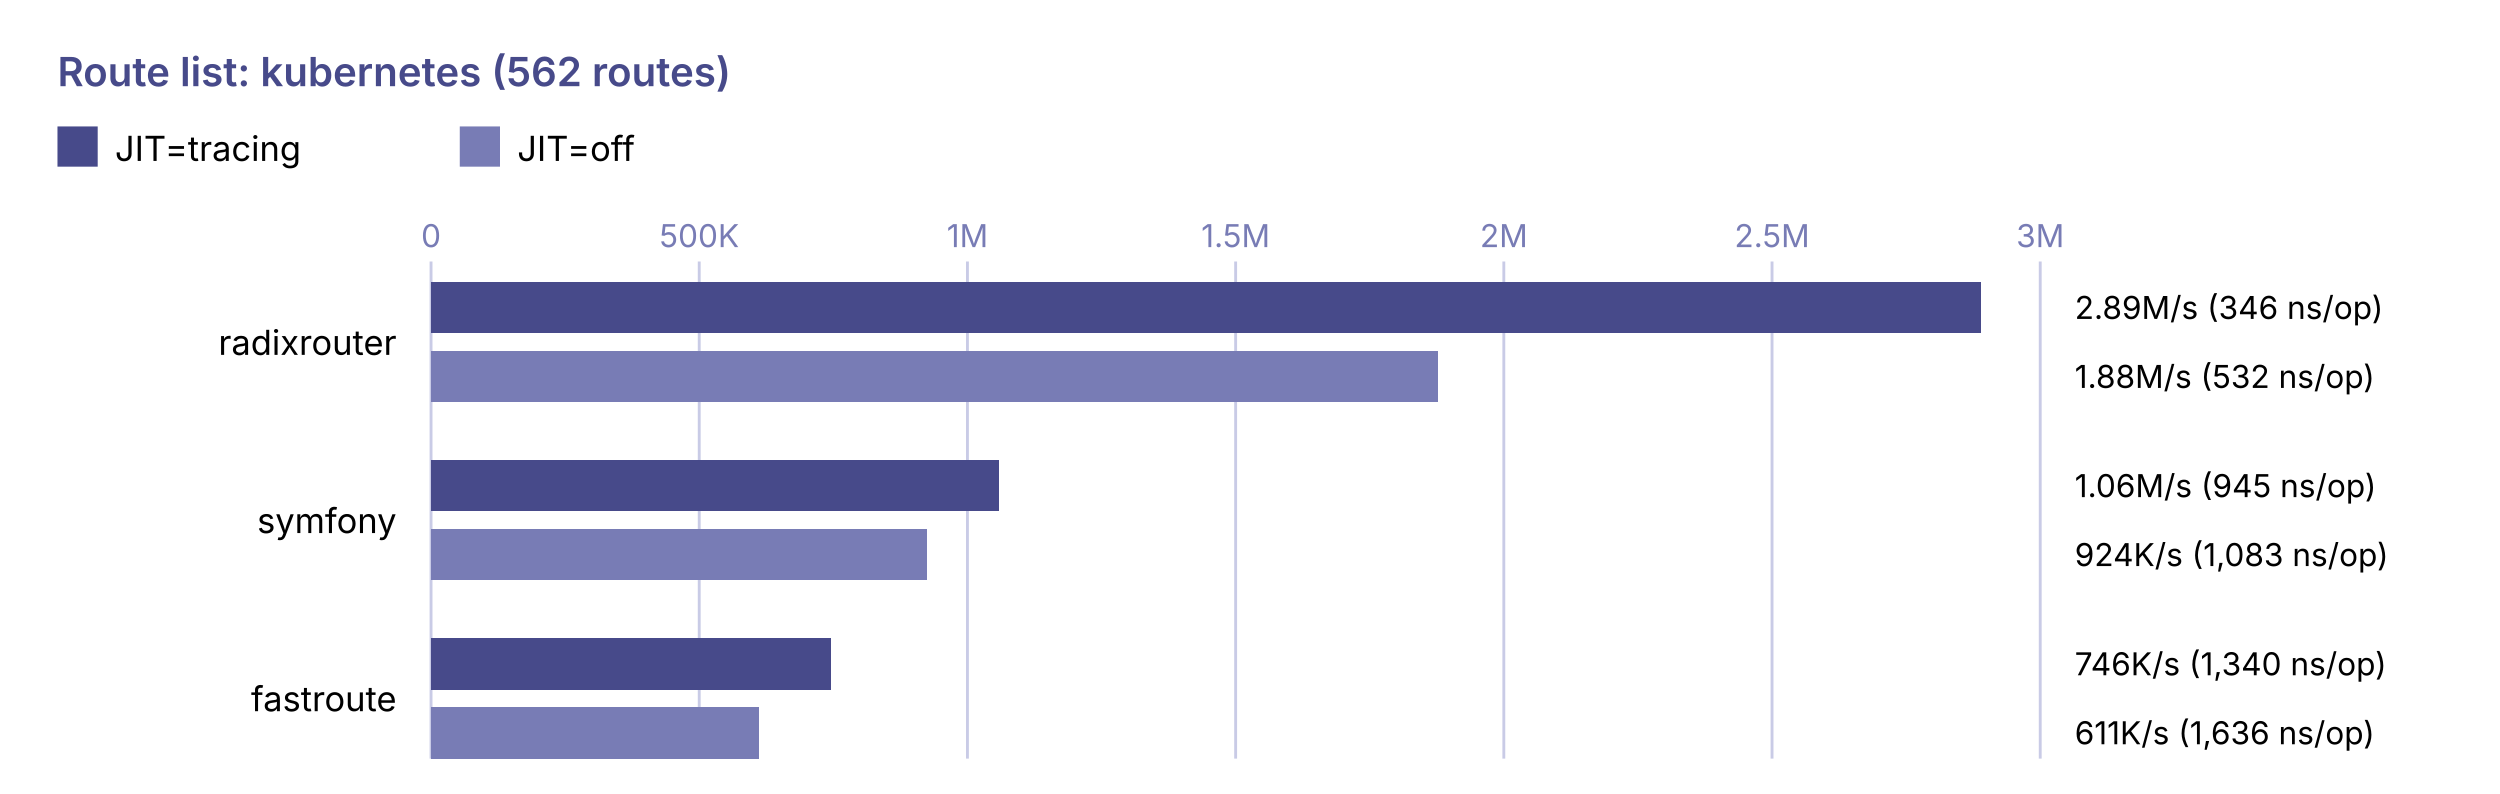
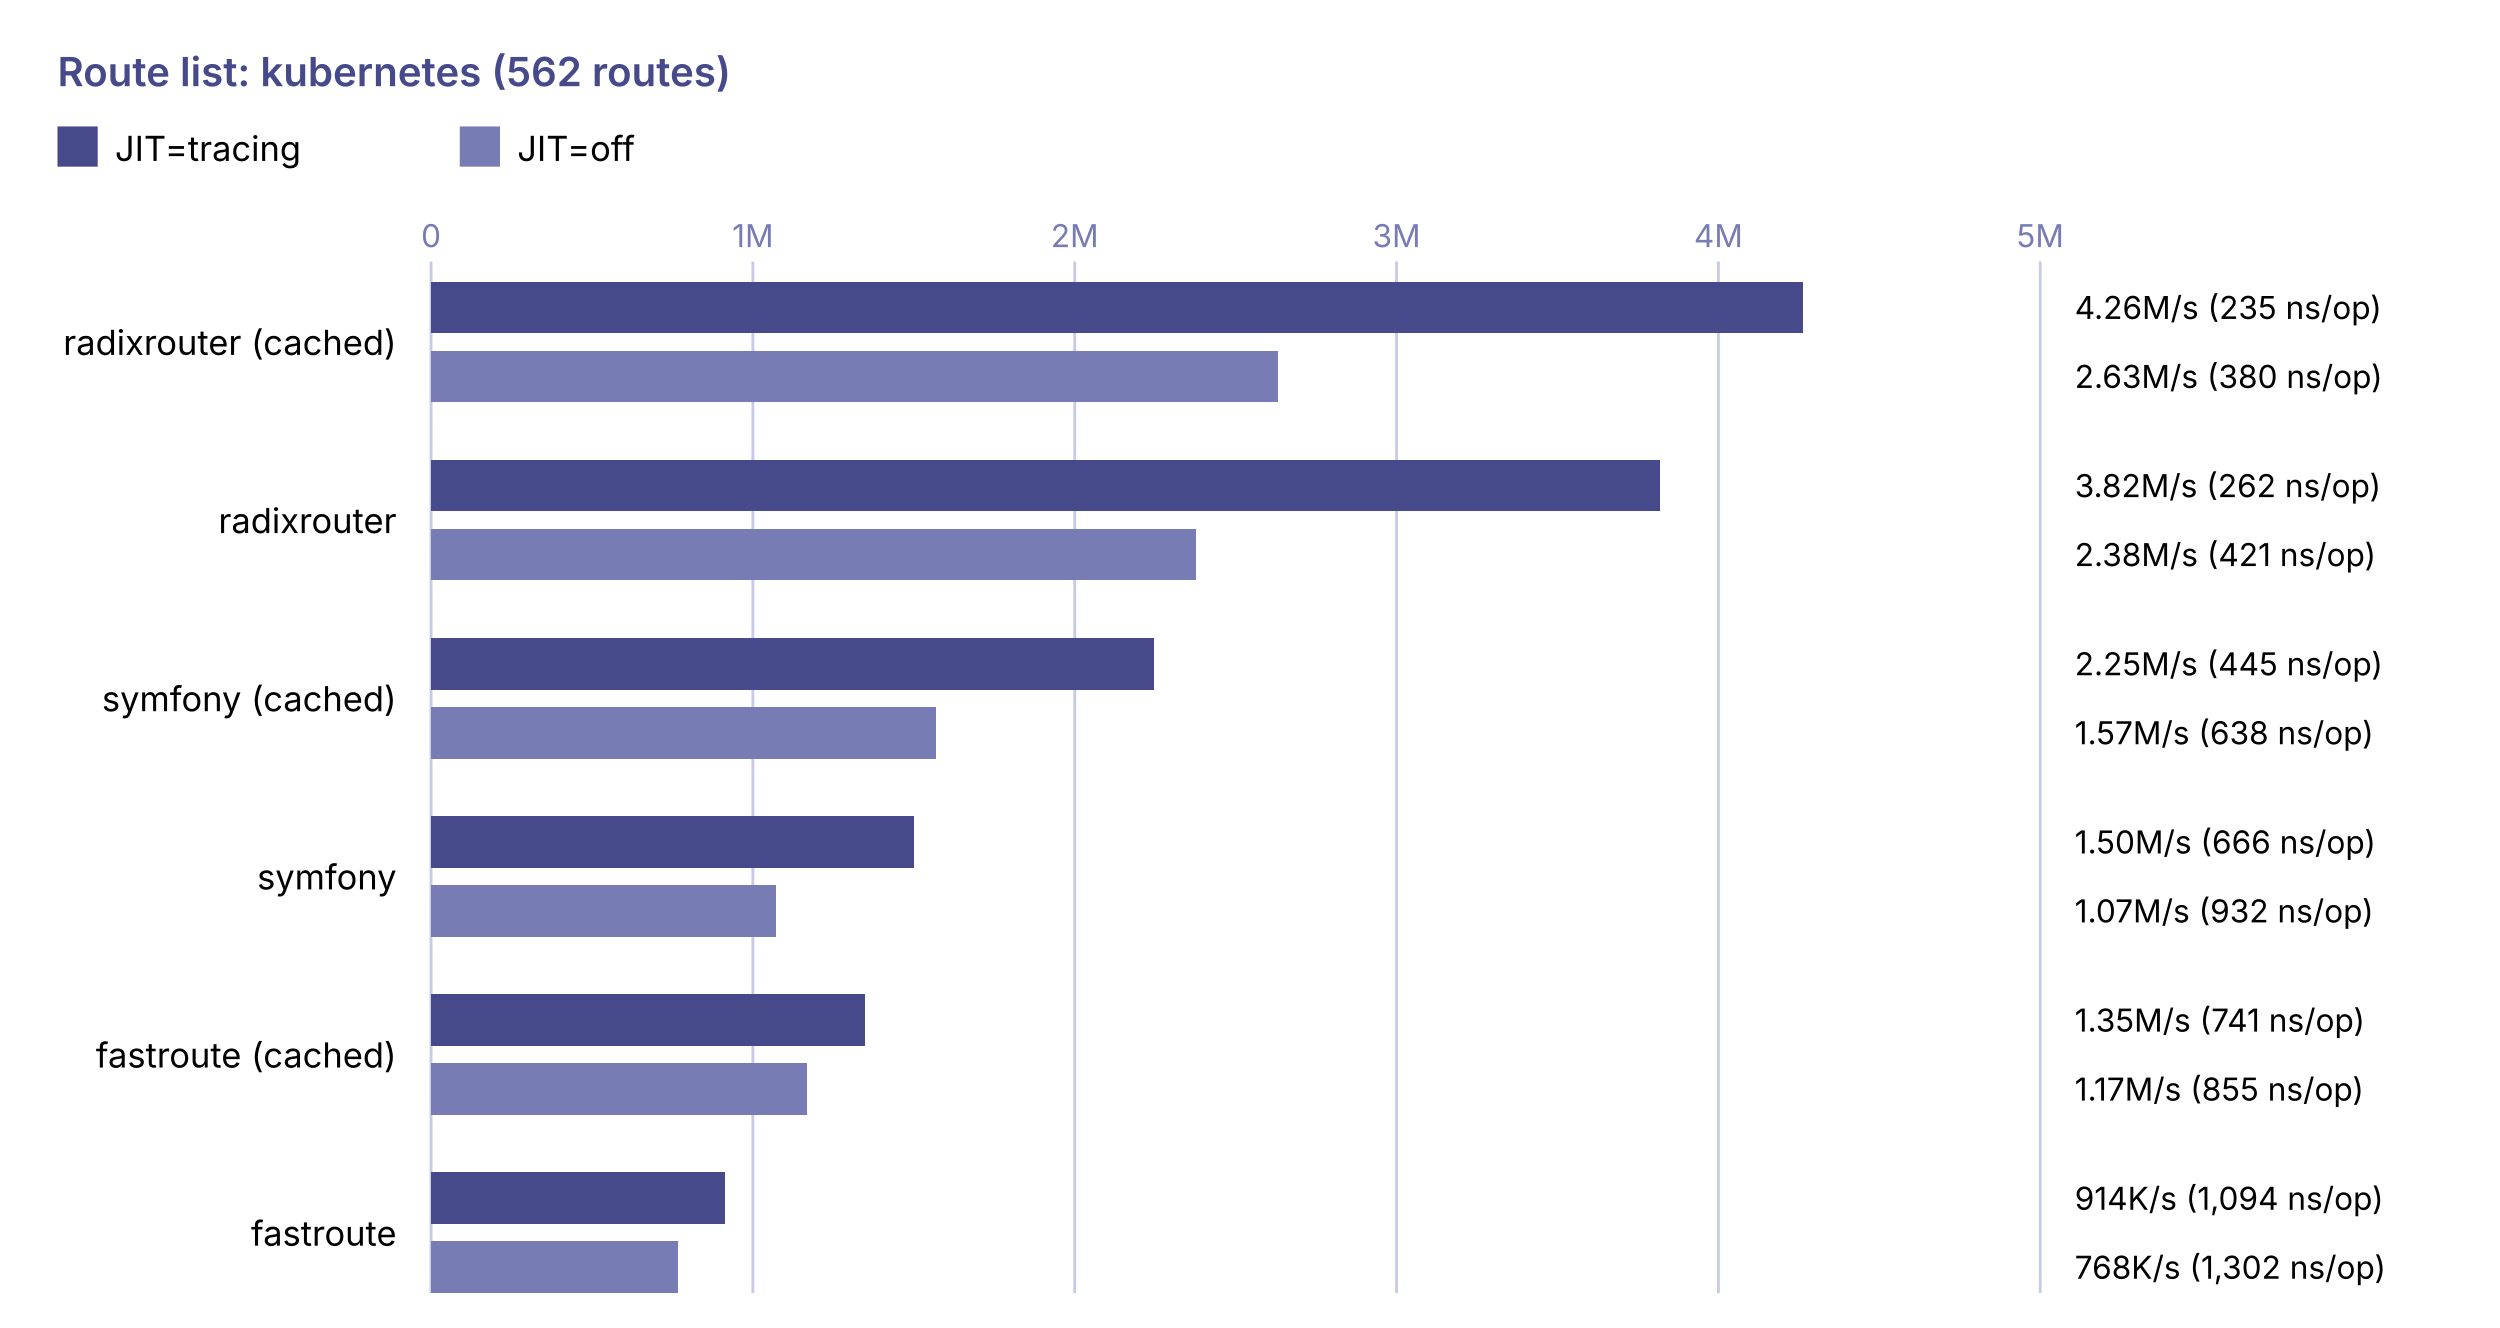
- <svg xmlns="http://www.w3.org/2000/svg" viewBox="0 0 870 276" font-family="system-ui, -apple-system, 'Segoe UI', sans-serif">
+ <svg xmlns="http://www.w3.org/2000/svg" viewBox="0 0 870 462" font-family="system-ui, -apple-system, 'Segoe UI', sans-serif">
  <style>.fg{fill:#000000}.accent{fill:#474A8A}.bar{shape-rendering:crispEdges}.div{stroke:#C9CBE6;stroke-width:1}.tick{fill:#787CB5}@media(prefers-color-scheme:dark){.fg{fill:#E6E6E6}.accent{fill:#B0B3D6}.tick{fill:#B0B3D6}}</style>
  <text class="accent" x="20" y="30" font-size="14" font-weight="600">Route list: kubernetes (562 routes)</text>
  <rect x="20" y="44" width="14" height="14" fill="#474A8A" />
  <text class="fg" x="40" y="56" font-size="12">JIT=tracing</text>
  <rect x="160" y="44" width="14" height="14" fill="#787CB5" />
  <text class="fg" x="180" y="56" font-size="12">JIT=off</text>
  <text class="tick" x="150.00" y="86.0" text-anchor="middle" font-size="11">0</text>
-   <line class="div" x1="243.33" y1="91.0" x2="243.33" y2="264.0" />
-   <text class="tick" x="243.33" y="86.0" text-anchor="middle" font-size="11">500K</text>
-   <line class="div" x1="336.67" y1="91.0" x2="336.67" y2="264.0" />
-   <text class="tick" x="336.67" y="86.0" text-anchor="middle" font-size="11">1M</text>
-   <line class="div" x1="430.00" y1="91.0" x2="430.00" y2="264.0" />
-   <text class="tick" x="430.00" y="86.0" text-anchor="middle" font-size="11">1.5M</text>
-   <line class="div" x1="523.33" y1="91.0" x2="523.33" y2="264.0" />
-   <text class="tick" x="523.33" y="86.0" text-anchor="middle" font-size="11">2M</text>
-   <line class="div" x1="616.67" y1="91.0" x2="616.67" y2="264.0" />
-   <text class="tick" x="616.67" y="86.0" text-anchor="middle" font-size="11">2.5M</text>
-   <line class="div" x1="710.00" y1="91.0" x2="710.00" y2="264.0" />
-   <text class="tick" x="710.00" y="86.0" text-anchor="middle" font-size="11">3M</text>
-   <line class="div" x1="150" y1="91.0" x2="150" y2="264.0" />
-   <text class="fg" x="138" y="123.5" text-anchor="end" font-size="12">radixrouter</text>
-   <rect class="bar" x="150" y="98.0" width="539.44" height="18" fill="#474A8A" />
-   <text class="fg" x="722" y="111.0" font-size="11">2.89M/s  (346 ns/op)</text>
-   <rect class="bar" x="150" y="122.0" width="350.55" height="18" fill="#787CB5" />
-   <text class="fg" x="722" y="135.0" font-size="11">1.88M/s  (532 ns/op)</text>
-   <text class="fg" x="138" y="185.5" text-anchor="end" font-size="12">symfony</text>
-   <rect class="bar" x="150" y="160.0" width="197.51" height="18" fill="#474A8A" />
-   <text class="fg" x="722" y="173.0" font-size="11">1.06M/s  (945 ns/op)</text>
-   <rect class="bar" x="150" y="184.0" width="172.43" height="18" fill="#787CB5" />
-   <text class="fg" x="722" y="197.0" font-size="11">924K/s  (1,083 ns/op)</text>
-   <text class="fg" x="138" y="247.5" text-anchor="end" font-size="12">fastroute</text>
-   <rect class="bar" x="150" y="222.0" width="139.32" height="18" fill="#474A8A" />
-   <text class="fg" x="722" y="235.0" font-size="11">746K/s  (1,340 ns/op)</text>
-   <rect class="bar" x="150" y="246.0" width="114.07" height="18" fill="#787CB5" />
-   <text class="fg" x="722" y="259.0" font-size="11">611K/s  (1,636 ns/op)</text>
+   <line class="div" x1="262.00" y1="91.0" x2="262.00" y2="450.0" />
+   <text class="tick" x="262.00" y="86.0" text-anchor="middle" font-size="11">1M</text>
+   <line class="div" x1="374.00" y1="91.0" x2="374.00" y2="450.0" />
+   <text class="tick" x="374.00" y="86.0" text-anchor="middle" font-size="11">2M</text>
+   <line class="div" x1="486.00" y1="91.0" x2="486.00" y2="450.0" />
+   <text class="tick" x="486.00" y="86.0" text-anchor="middle" font-size="11">3M</text>
+   <line class="div" x1="598.00" y1="91.0" x2="598.00" y2="450.0" />
+   <text class="tick" x="598.00" y="86.0" text-anchor="middle" font-size="11">4M</text>
+   <line class="div" x1="710.00" y1="91.0" x2="710.00" y2="450.0" />
+   <text class="tick" x="710.00" y="86.0" text-anchor="middle" font-size="11">5M</text>
+   <line class="div" x1="150" y1="91.0" x2="150" y2="450.0" />
+   <text class="fg" x="138" y="123.5" text-anchor="end" font-size="12">radixrouter (cached)</text>
+   <rect class="bar" x="150" y="98.0" width="477.30" height="18" fill="#474A8A" />
+   <text class="fg" x="722" y="111.0" font-size="11">4.26M/s  (235 ns/op)</text>
+   <rect class="bar" x="150" y="122.0" width="294.71" height="18" fill="#787CB5" />
+   <text class="fg" x="722" y="135.0" font-size="11">2.63M/s  (380 ns/op)</text>
+   <text class="fg" x="138" y="185.5" text-anchor="end" font-size="12">radixrouter</text>
+   <rect class="bar" x="150" y="160.0" width="427.82" height="18" fill="#474A8A" />
+   <text class="fg" x="722" y="173.0" font-size="11">3.82M/s  (262 ns/op)</text>
+   <rect class="bar" x="150" y="184.0" width="266.19" height="18" fill="#787CB5" />
+   <text class="fg" x="722" y="197.0" font-size="11">2.38M/s  (421 ns/op)</text>
+   <text class="fg" x="138" y="247.5" text-anchor="end" font-size="12">symfony (cached)</text>
+   <rect class="bar" x="150" y="222.0" width="251.49" height="18" fill="#474A8A" />
+   <text class="fg" x="722" y="235.0" font-size="11">2.25M/s  (445 ns/op)</text>
+   <rect class="bar" x="150" y="246.0" width="175.62" height="18" fill="#787CB5" />
+   <text class="fg" x="722" y="259.0" font-size="11">1.57M/s  (638 ns/op)</text>
+   <text class="fg" x="138" y="309.5" text-anchor="end" font-size="12">symfony</text>
+   <rect class="bar" x="150" y="284.0" width="168.07" height="18" fill="#474A8A" />
+   <text class="fg" x="722" y="297.0" font-size="11">1.50M/s  (666 ns/op)</text>
+   <rect class="bar" x="150" y="308.0" width="120.22" height="18" fill="#787CB5" />
+   <text class="fg" x="722" y="321.0" font-size="11">1.07M/s  (932 ns/op)</text>
+   <text class="fg" x="138" y="371.5" text-anchor="end" font-size="12">fastroute (cached)</text>
+   <rect class="bar" x="150" y="346.0" width="151.18" height="18" fill="#474A8A" />
+   <text class="fg" x="722" y="359.0" font-size="11">1.35M/s  (741 ns/op)</text>
+   <rect class="bar" x="150" y="370.0" width="131.00" height="18" fill="#787CB5" />
+   <text class="fg" x="722" y="383.0" font-size="11">1.17M/s  (855 ns/op)</text>
+   <text class="fg" x="138" y="433.5" text-anchor="end" font-size="12">fastroute</text>
+   <rect class="bar" x="150" y="408.0" width="102.38" height="18" fill="#474A8A" />
+   <text class="fg" x="722" y="421.0" font-size="11">914K/s  (1,094 ns/op)</text>
+   <rect class="bar" x="150" y="432.0" width="86.01" height="18" fill="#787CB5" />
+   <text class="fg" x="722" y="445.0" font-size="11">768K/s  (1,302 ns/op)</text>
</svg>
